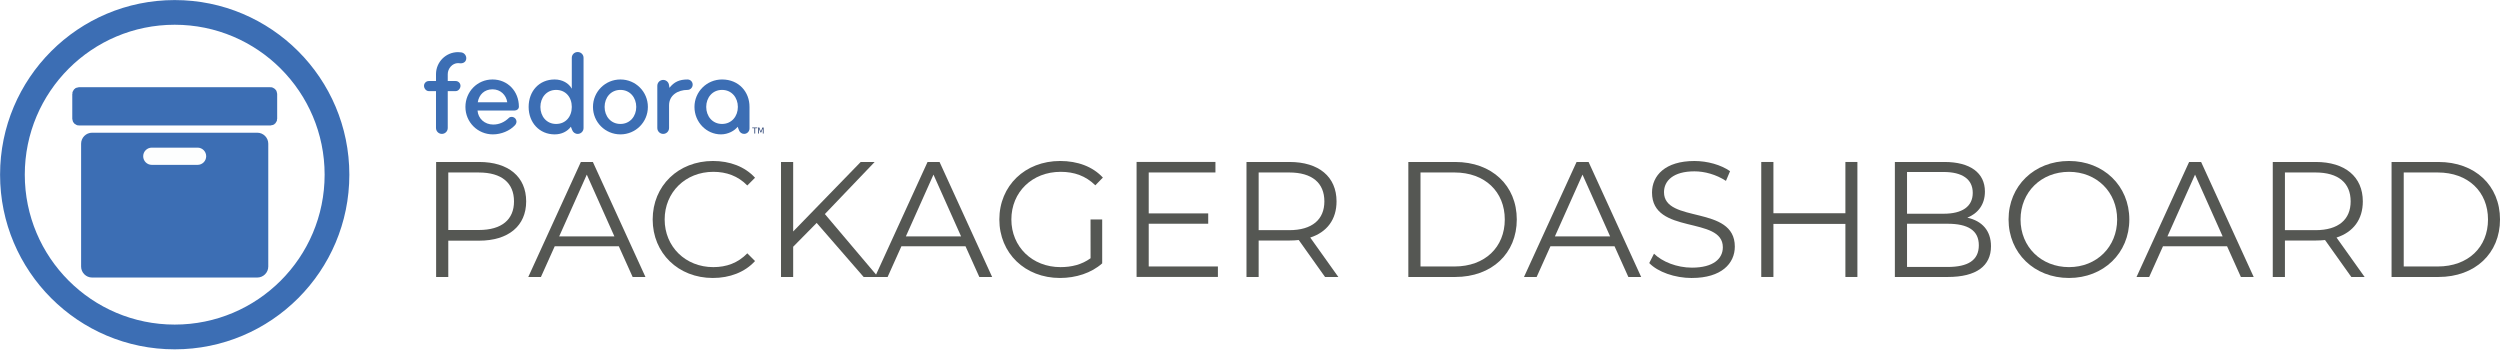
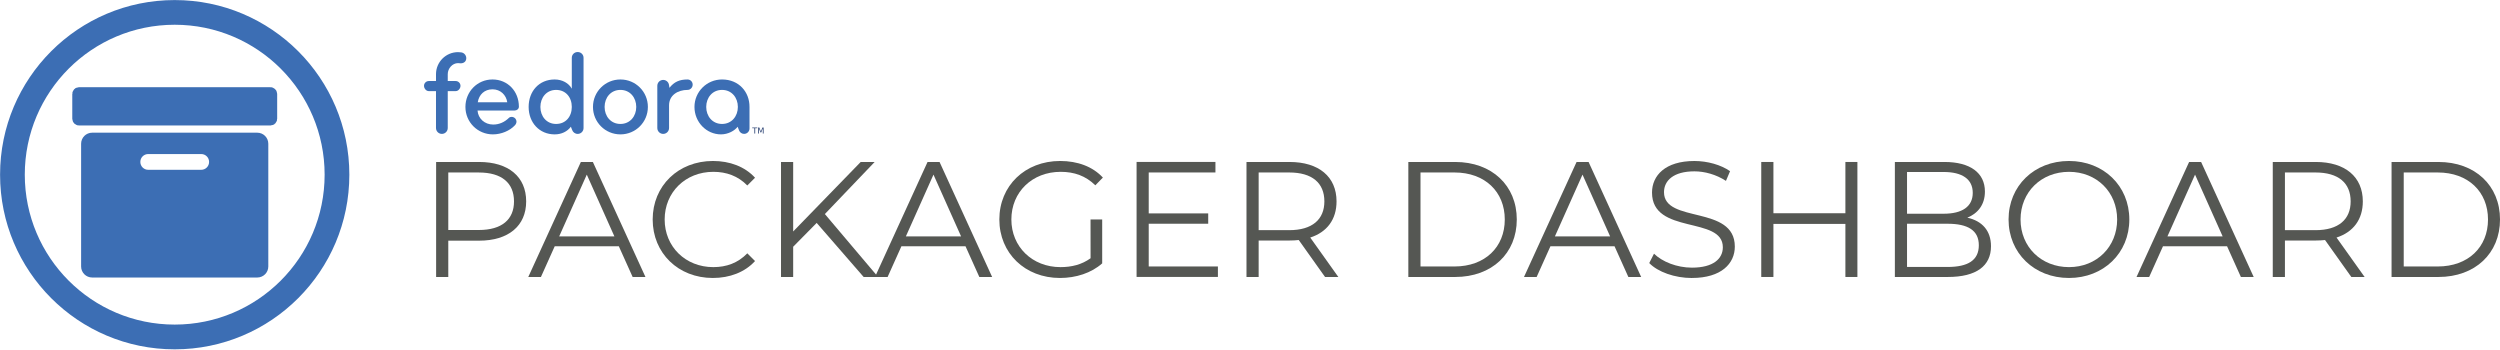
- <svg xmlns="http://www.w3.org/2000/svg" width="75.757mm" height="10.583mm" viewBox="0 0 75.757 10.583" id="svg2" version="1.1">
+ <svg xmlns="http://www.w3.org/2000/svg" version="1.1" id="svg2" viewBox="0 0 75.757 10.583" height="10.583mm" width="75.757mm">
  <defs id="defs4">
-     <clipPath clipPathUnits="userSpaceOnUse" id="clipPath4574">
-       <circle style="color:#000000;clip-rule:nonzero;display:inline;overflow:visible;visibility:visible;opacity:1;isolation:auto;mix-blend-mode:normal;color-interpolation:sRGB;color-interpolation-filters:linearRGB;solid-color:#000000;solid-opacity:1;fill:#ce5c00;fill-opacity:1;fill-rule:nonzero;stroke:none;stroke-width:0.751;stroke-linecap:butt;stroke-linejoin:bevel;stroke-miterlimit:4;stroke-dasharray:none;stroke-dashoffset:0;stroke-opacity:1;marker:none;color-rendering:auto;image-rendering:auto;shape-rendering:auto;text-rendering:auto;enable-background:accumulate" id="circle4576" cx="93.499" cy="-16.921" r="5.505" transform="rotate(60)" />
+     <clipPath id="clipPath4574" clipPathUnits="userSpaceOnUse">
+       <circle transform="rotate(60)" r="5.505" cy="-16.921" cx="93.499" id="circle4576" style="color:#000000;clip-rule:nonzero;display:inline;overflow:visible;visibility:visible;opacity:1;isolation:auto;mix-blend-mode:normal;color-interpolation:sRGB;color-interpolation-filters:linearRGB;solid-color:#000000;solid-opacity:1;fill:#ce5c00;fill-opacity:1;fill-rule:nonzero;stroke:none;stroke-width:0.751;stroke-linecap:butt;stroke-linejoin:bevel;stroke-miterlimit:4;stroke-dasharray:none;stroke-dashoffset:0;stroke-opacity:1;marker:none;color-rendering:auto;image-rendering:auto;shape-rendering:auto;text-rendering:auto;enable-background:accumulate" />
    </clipPath>
  </defs>
-   <g id="layer1" transform="translate(-48.7669,-31.07316)">
+   <g transform="translate(-48.7669,-31.07316)" id="layer1">
    <g id="g4714">
-       <g transform="matrix(0.4561931,0,0,0.4561931,25.30377,-9.145808)" id="g4595">
-         <g transform="matrix(0.9200382,0,0,0.9200382,3.899499,8.904658)" id="g4624">
-           <g style="font-style:normal;font-weight:normal;line-height:0%;font-family:sans-serif;letter-spacing:0px;word-spacing:0px;fill:#555753;fill-opacity:1;stroke:none;stroke-width:0.203px;stroke-linecap:butt;stroke-linejoin:miter;stroke-opacity:1" id="text4225" transform="matrix(1.461369,0,0,1.461369,-4.713533,46.84839)" aria-label="PACKAGER DASHBOARD">
-             <path id="path155" style="font-style:normal;font-variant:normal;font-weight:normal;font-stretch:normal;font-size:8.118px;line-height:1.25;font-family:Montserrat;-inkscape-font-specification:Montserrat;fill:#555753;fill-opacity:1;stroke-width:0.203px" d="m 62.252,34.893 h -2.127 v 5.682 h 0.601 v -1.794 h 1.526 c 1.445,0 2.322,-0.731 2.322,-1.94 0,-1.218 -0.877,-1.948 -2.322,-1.948 z m -0.016,3.361 h -1.51 v -2.841 h 1.51 c 1.136,0 1.737,0.52 1.737,1.429 0,0.893 -0.601,1.412 -1.737,1.412 z" />
-             <path id="path157" style="font-style:normal;font-variant:normal;font-weight:normal;font-stretch:normal;font-size:8.118px;line-height:1.25;font-family:Montserrat;-inkscape-font-specification:Montserrat;fill:#555753;fill-opacity:1;stroke-width:0.203px" d="m 69.834,40.575 h 0.633 l -2.598,-5.682 h -0.593 l -2.598,5.682 h 0.625 l 0.682,-1.518 h 3.166 z m -3.629,-2.005 1.364,-3.052 1.364,3.052 z" />
-             <path id="path159" style="font-style:normal;font-variant:normal;font-weight:normal;font-stretch:normal;font-size:8.118px;line-height:1.25;font-family:Montserrat;-inkscape-font-specification:Montserrat;fill:#555753;fill-opacity:1;stroke-width:0.203px" d="m 73.795,40.624 c 0.836,0 1.583,-0.284 2.086,-0.836 l -0.382,-0.382 c -0.463,0.479 -1.031,0.682 -1.68,0.682 -1.372,0 -2.403,-1.007 -2.403,-2.354 0,-1.348 1.031,-2.354 2.403,-2.354 0.649,0 1.218,0.203 1.68,0.674 l 0.382,-0.382 c -0.503,-0.552 -1.25,-0.828 -2.078,-0.828 -1.713,0 -2.979,1.226 -2.979,2.89 0,1.664 1.266,2.89 2.971,2.89 z" />
-             <path id="path161" style="font-style:normal;font-variant:normal;font-weight:normal;font-stretch:normal;font-size:8.118px;line-height:1.25;font-family:Montserrat;-inkscape-font-specification:Montserrat;fill:#555753;fill-opacity:1;stroke-width:0.203px" d="m 81.247,40.575 h 0.714 l -2.63,-3.109 2.46,-2.573 h -0.69 l -3.336,3.434 v -3.434 h -0.601 v 5.682 h 0.601 V 39.081 L 78.926,37.904 Z" />
-             <path id="path163" style="font-style:normal;font-variant:normal;font-weight:normal;font-stretch:normal;font-size:8.118px;line-height:1.25;font-family:Montserrat;-inkscape-font-specification:Montserrat;fill:#555753;fill-opacity:1;stroke-width:0.203px" d="m 86.962,40.575 h 0.633 l -2.598,-5.682 h -0.593 l -2.598,5.682 h 0.625 l 0.682,-1.518 h 3.166 z m -3.629,-2.005 1.364,-3.052 1.364,3.052 z" />
-             <path id="path165" style="font-style:normal;font-variant:normal;font-weight:normal;font-stretch:normal;font-size:8.118px;line-height:1.25;font-family:Montserrat;-inkscape-font-specification:Montserrat;fill:#555753;fill-opacity:1;stroke-width:0.203px" d="m 92.458,39.65 c -0.438,0.317 -0.942,0.438 -1.486,0.438 -1.396,0 -2.427,-1.007 -2.427,-2.354 0,-1.356 1.031,-2.354 2.435,-2.354 0.666,0 1.234,0.195 1.713,0.666 l 0.373,-0.382 c -0.503,-0.544 -1.25,-0.82 -2.111,-0.82 -1.737,0 -3.004,1.226 -3.004,2.89 0,1.664 1.266,2.89 2.995,2.89 0.787,0 1.55,-0.244 2.086,-0.722 v -2.167 h -0.576 z" />
-             <path id="path167" style="font-style:normal;font-variant:normal;font-weight:normal;font-stretch:normal;font-size:8.118px;line-height:1.25;font-family:Montserrat;-inkscape-font-specification:Montserrat;fill:#555753;fill-opacity:1;stroke-width:0.203px" d="m 95.331,40.055 v -2.111 h 2.939 v -0.511 h -2.939 v -2.021 h 3.296 v -0.52 h -3.896 v 5.682 h 4.018 v -0.52 z" />
-             <path id="path169" style="font-style:normal;font-variant:normal;font-weight:normal;font-stretch:normal;font-size:8.118px;line-height:1.25;font-family:Montserrat;-inkscape-font-specification:Montserrat;fill:#555753;fill-opacity:1;stroke-width:0.203px" d="m 104.699,40.575 -1.388,-1.948 c 0.828,-0.268 1.299,-0.893 1.299,-1.786 0,-1.218 -0.877,-1.948 -2.322,-1.948 h -2.127 v 5.682 h 0.601 v -1.802 h 1.526 c 0.162,0 0.308,-0.008 0.455,-0.024 l 1.299,1.826 z m -2.427,-2.314 h -1.51 v -2.849 h 1.51 c 1.136,0 1.737,0.52 1.737,1.429 0,0.893 -0.601,1.421 -1.737,1.421 z" />
-             <path id="path171" style="font-style:normal;font-variant:normal;font-weight:normal;font-stretch:normal;font-size:8.118px;line-height:1.25;font-family:Montserrat;-inkscape-font-specification:Montserrat;fill:#555753;fill-opacity:1;stroke-width:0.203px" d="m 108.157,40.575 h 2.314 c 1.818,0 3.044,-1.169 3.044,-2.841 0,-1.672 -1.226,-2.841 -3.044,-2.841 h -2.314 z m 0.601,-0.52 v -4.643 h 1.68 c 1.51,0 2.484,0.958 2.484,2.322 0,1.364 -0.974,2.322 -2.484,2.322 z" />
-             <path id="path173" style="font-style:normal;font-variant:normal;font-weight:normal;font-stretch:normal;font-size:8.118px;line-height:1.25;font-family:Montserrat;-inkscape-font-specification:Montserrat;fill:#555753;fill-opacity:1;stroke-width:0.203px" d="m 119.027,40.575 h 0.633 l -2.598,-5.682 h -0.593 l -2.598,5.682 h 0.625 l 0.682,-1.518 h 3.166 z m -3.629,-2.005 1.364,-3.052 1.364,3.052 z" />
-             <path id="path175" style="font-style:normal;font-variant:normal;font-weight:normal;font-stretch:normal;font-size:8.118px;line-height:1.25;font-family:Montserrat;-inkscape-font-specification:Montserrat;fill:#555753;fill-opacity:1;stroke-width:0.203px" d="m 122.168,40.624 c 1.453,0 2.119,-0.714 2.119,-1.55 0,-2.07 -3.499,-1.128 -3.499,-2.687 0,-0.568 0.463,-1.031 1.502,-1.031 0.503,0 1.072,0.154 1.559,0.471 l 0.203,-0.479 c -0.455,-0.317 -1.12,-0.503 -1.762,-0.503 -1.445,0 -2.094,0.722 -2.094,1.559 0,2.102 3.499,1.145 3.499,2.703 0,0.56 -0.463,1.007 -1.526,1.007 -0.747,0 -1.469,-0.292 -1.875,-0.69 l -0.235,0.463 c 0.422,0.438 1.258,0.739 2.111,0.739 z" />
-             <path id="path177" style="font-style:normal;font-variant:normal;font-weight:normal;font-stretch:normal;font-size:8.118px;line-height:1.25;font-family:Montserrat;-inkscape-font-specification:Montserrat;fill:#555753;fill-opacity:1;stroke-width:0.203px" d="m 129.75,34.893 v 2.533 h -3.556 v -2.533 h -0.601 v 5.682 h 0.601 v -2.622 h 3.556 v 2.622 h 0.593 v -5.682 z" />
-             <path id="path179" style="font-style:normal;font-variant:normal;font-weight:normal;font-stretch:normal;font-size:8.118px;line-height:1.25;font-family:Montserrat;-inkscape-font-specification:Montserrat;fill:#555753;fill-opacity:1;stroke-width:0.203px" d="m 135.774,37.645 c 0.52,-0.211 0.869,-0.641 0.869,-1.291 0,-0.925 -0.731,-1.461 -1.997,-1.461 h -2.452 v 5.682 h 2.614 c 1.421,0 2.135,-0.552 2.135,-1.518 0,-0.771 -0.438,-1.25 -1.169,-1.412 z m -1.169,-2.257 c 0.909,0 1.437,0.349 1.437,1.031 0,0.682 -0.528,1.031 -1.437,1.031 h -1.81 v -2.062 z m 0.195,4.692 h -2.005 v -2.135 h 2.005 c 0.998,0 1.542,0.325 1.542,1.063 0,0.747 -0.544,1.072 -1.542,1.072 z" />
-             <path id="path181" style="font-style:normal;font-variant:normal;font-weight:normal;font-stretch:normal;font-size:8.118px;line-height:1.25;font-family:Montserrat;-inkscape-font-specification:Montserrat;fill:#555753;fill-opacity:1;stroke-width:0.203px" d="m 140.798,40.624 c 1.705,0 2.979,-1.226 2.979,-2.89 0,-1.664 -1.274,-2.89 -2.979,-2.89 -1.721,0 -2.987,1.234 -2.987,2.89 0,1.656 1.266,2.89 2.987,2.89 z m 0,-0.536 c -1.372,0 -2.395,-0.998 -2.395,-2.354 0,-1.356 1.023,-2.354 2.395,-2.354 1.364,0 2.378,0.998 2.378,2.354 0,1.356 -1.015,2.354 -2.378,2.354 z" />
-             <path id="path183" style="font-style:normal;font-variant:normal;font-weight:normal;font-stretch:normal;font-size:8.118px;line-height:1.25;font-family:Montserrat;-inkscape-font-specification:Montserrat;fill:#555753;fill-opacity:1;stroke-width:0.203px" d="m 149.289,40.575 h 0.633 l -2.598,-5.682 h -0.593 l -2.598,5.682 h 0.625 l 0.682,-1.518 h 3.166 z m -3.629,-2.005 1.364,-3.052 1.364,3.052 z" />
-             <path id="path185" style="font-style:normal;font-variant:normal;font-weight:normal;font-stretch:normal;font-size:8.118px;line-height:1.25;font-family:Montserrat;-inkscape-font-specification:Montserrat;fill:#555753;fill-opacity:1;stroke-width:0.203px" d="m 155.402,40.575 -1.388,-1.948 c 0.828,-0.268 1.299,-0.893 1.299,-1.786 0,-1.218 -0.877,-1.948 -2.322,-1.948 h -2.127 v 5.682 h 0.601 v -1.802 h 1.526 c 0.162,0 0.308,-0.008 0.455,-0.024 l 1.299,1.826 z m -2.427,-2.314 h -1.51 v -2.849 h 1.51 c 1.136,0 1.737,0.52 1.737,1.429 0,0.893 -0.601,1.421 -1.737,1.421 z" />
-             <path id="path187" style="font-style:normal;font-variant:normal;font-weight:normal;font-stretch:normal;font-size:8.118px;line-height:1.25;font-family:Montserrat;-inkscape-font-specification:Montserrat;fill:#555753;fill-opacity:1;stroke-width:0.203px" d="m 156.733,40.575 h 2.314 c 1.818,0 3.044,-1.169 3.044,-2.841 0,-1.672 -1.226,-2.841 -3.044,-2.841 h -2.314 z m 0.601,-0.52 v -4.643 h 1.68 c 1.51,0 2.484,0.958 2.484,2.322 0,1.364 -0.974,2.322 -2.484,2.322 z" />
+       <g id="g4595" transform="matrix(0.4561931,0,0,0.4561931,25.30377,-9.145808)">
+         <g id="g4624" transform="matrix(0.9200382,0,0,0.9200382,3.899499,8.904658)">
+           <g aria-label="PACKAGER DASHBOARD" transform="matrix(1.461369,0,0,1.461369,-4.713533,46.84839)" id="text4225" style="font-style:normal;font-weight:normal;line-height:0%;font-family:sans-serif;letter-spacing:0px;word-spacing:0px;fill:#555753;fill-opacity:1;stroke:none;stroke-width:0.203px;stroke-linecap:butt;stroke-linejoin:miter;stroke-opacity:1">
+             <path d="m 62.252,34.893 h -2.127 v 5.682 h 0.601 v -1.794 h 1.526 c 1.445,0 2.322,-0.731 2.322,-1.94 0,-1.218 -0.877,-1.948 -2.322,-1.948 z m -0.016,3.361 h -1.51 v -2.841 h 1.51 c 1.136,0 1.737,0.52 1.737,1.429 0,0.893 -0.601,1.412 -1.737,1.412 z" style="font-style:normal;font-variant:normal;font-weight:normal;font-stretch:normal;font-size:8.118px;line-height:1.25;font-family:Montserrat;-inkscape-font-specification:Montserrat;fill:#555753;fill-opacity:1;stroke-width:0.203px" id="path155" />
+             <path d="m 69.834,40.575 h 0.633 l -2.598,-5.682 h -0.593 l -2.598,5.682 h 0.625 l 0.682,-1.518 h 3.166 z m -3.629,-2.005 1.364,-3.052 1.364,3.052 z" style="font-style:normal;font-variant:normal;font-weight:normal;font-stretch:normal;font-size:8.118px;line-height:1.25;font-family:Montserrat;-inkscape-font-specification:Montserrat;fill:#555753;fill-opacity:1;stroke-width:0.203px" id="path157" />
+             <path d="m 73.795,40.624 c 0.836,0 1.583,-0.284 2.086,-0.836 l -0.382,-0.382 c -0.463,0.479 -1.031,0.682 -1.68,0.682 -1.372,0 -2.403,-1.007 -2.403,-2.354 0,-1.348 1.031,-2.354 2.403,-2.354 0.649,0 1.218,0.203 1.68,0.674 l 0.382,-0.382 c -0.503,-0.552 -1.25,-0.828 -2.078,-0.828 -1.713,0 -2.979,1.226 -2.979,2.89 0,1.664 1.266,2.89 2.971,2.89 z" style="font-style:normal;font-variant:normal;font-weight:normal;font-stretch:normal;font-size:8.118px;line-height:1.25;font-family:Montserrat;-inkscape-font-specification:Montserrat;fill:#555753;fill-opacity:1;stroke-width:0.203px" id="path159" />
+             <path d="m 81.247,40.575 h 0.714 l -2.63,-3.109 2.46,-2.573 h -0.69 l -3.336,3.434 v -3.434 h -0.601 v 5.682 h 0.601 V 39.081 L 78.926,37.904 Z" style="font-style:normal;font-variant:normal;font-weight:normal;font-stretch:normal;font-size:8.118px;line-height:1.25;font-family:Montserrat;-inkscape-font-specification:Montserrat;fill:#555753;fill-opacity:1;stroke-width:0.203px" id="path161" />
+             <path d="m 86.962,40.575 h 0.633 l -2.598,-5.682 h -0.593 l -2.598,5.682 h 0.625 l 0.682,-1.518 h 3.166 z m -3.629,-2.005 1.364,-3.052 1.364,3.052 z" style="font-style:normal;font-variant:normal;font-weight:normal;font-stretch:normal;font-size:8.118px;line-height:1.25;font-family:Montserrat;-inkscape-font-specification:Montserrat;fill:#555753;fill-opacity:1;stroke-width:0.203px" id="path163" />
+             <path d="m 92.458,39.65 c -0.438,0.317 -0.942,0.438 -1.486,0.438 -1.396,0 -2.427,-1.007 -2.427,-2.354 0,-1.356 1.031,-2.354 2.435,-2.354 0.666,0 1.234,0.195 1.713,0.666 l 0.373,-0.382 c -0.503,-0.544 -1.25,-0.82 -2.111,-0.82 -1.737,0 -3.004,1.226 -3.004,2.89 0,1.664 1.266,2.89 2.995,2.89 0.787,0 1.55,-0.244 2.086,-0.722 v -2.167 h -0.576 z" style="font-style:normal;font-variant:normal;font-weight:normal;font-stretch:normal;font-size:8.118px;line-height:1.25;font-family:Montserrat;-inkscape-font-specification:Montserrat;fill:#555753;fill-opacity:1;stroke-width:0.203px" id="path165" />
+             <path d="m 95.331,40.055 v -2.111 h 2.939 v -0.511 h -2.939 v -2.021 h 3.296 v -0.52 h -3.896 v 5.682 h 4.018 v -0.52 z" style="font-style:normal;font-variant:normal;font-weight:normal;font-stretch:normal;font-size:8.118px;line-height:1.25;font-family:Montserrat;-inkscape-font-specification:Montserrat;fill:#555753;fill-opacity:1;stroke-width:0.203px" id="path167" />
+             <path d="m 104.699,40.575 -1.388,-1.948 c 0.828,-0.268 1.299,-0.893 1.299,-1.786 0,-1.218 -0.877,-1.948 -2.322,-1.948 h -2.127 v 5.682 h 0.601 v -1.802 h 1.526 c 0.162,0 0.308,-0.008 0.455,-0.024 l 1.299,1.826 z m -2.427,-2.314 h -1.51 v -2.849 h 1.51 c 1.136,0 1.737,0.52 1.737,1.429 0,0.893 -0.601,1.421 -1.737,1.421 z" style="font-style:normal;font-variant:normal;font-weight:normal;font-stretch:normal;font-size:8.118px;line-height:1.25;font-family:Montserrat;-inkscape-font-specification:Montserrat;fill:#555753;fill-opacity:1;stroke-width:0.203px" id="path169" />
+             <path d="m 108.157,40.575 h 2.314 c 1.818,0 3.044,-1.169 3.044,-2.841 0,-1.672 -1.226,-2.841 -3.044,-2.841 h -2.314 z m 0.601,-0.52 v -4.643 h 1.68 c 1.51,0 2.484,0.958 2.484,2.322 0,1.364 -0.974,2.322 -2.484,2.322 z" style="font-style:normal;font-variant:normal;font-weight:normal;font-stretch:normal;font-size:8.118px;line-height:1.25;font-family:Montserrat;-inkscape-font-specification:Montserrat;fill:#555753;fill-opacity:1;stroke-width:0.203px" id="path171" />
+             <path d="m 119.027,40.575 h 0.633 l -2.598,-5.682 h -0.593 l -2.598,5.682 h 0.625 l 0.682,-1.518 h 3.166 z m -3.629,-2.005 1.364,-3.052 1.364,3.052 z" style="font-style:normal;font-variant:normal;font-weight:normal;font-stretch:normal;font-size:8.118px;line-height:1.25;font-family:Montserrat;-inkscape-font-specification:Montserrat;fill:#555753;fill-opacity:1;stroke-width:0.203px" id="path173" />
+             <path d="m 122.168,40.624 c 1.453,0 2.119,-0.714 2.119,-1.55 0,-2.07 -3.499,-1.128 -3.499,-2.687 0,-0.568 0.463,-1.031 1.502,-1.031 0.503,0 1.072,0.154 1.559,0.471 l 0.203,-0.479 c -0.455,-0.317 -1.12,-0.503 -1.762,-0.503 -1.445,0 -2.094,0.722 -2.094,1.559 0,2.102 3.499,1.145 3.499,2.703 0,0.56 -0.463,1.007 -1.526,1.007 -0.747,0 -1.469,-0.292 -1.875,-0.69 l -0.235,0.463 c 0.422,0.438 1.258,0.739 2.111,0.739 z" style="font-style:normal;font-variant:normal;font-weight:normal;font-stretch:normal;font-size:8.118px;line-height:1.25;font-family:Montserrat;-inkscape-font-specification:Montserrat;fill:#555753;fill-opacity:1;stroke-width:0.203px" id="path175" />
+             <path d="m 129.75,34.893 v 2.533 h -3.556 v -2.533 h -0.601 v 5.682 h 0.601 v -2.622 h 3.556 v 2.622 h 0.593 v -5.682 z" style="font-style:normal;font-variant:normal;font-weight:normal;font-stretch:normal;font-size:8.118px;line-height:1.25;font-family:Montserrat;-inkscape-font-specification:Montserrat;fill:#555753;fill-opacity:1;stroke-width:0.203px" id="path177" />
+             <path d="m 135.774,37.645 c 0.52,-0.211 0.869,-0.641 0.869,-1.291 0,-0.925 -0.731,-1.461 -1.997,-1.461 h -2.452 v 5.682 h 2.614 c 1.421,0 2.135,-0.552 2.135,-1.518 0,-0.771 -0.438,-1.25 -1.169,-1.412 z m -1.169,-2.257 c 0.909,0 1.437,0.349 1.437,1.031 0,0.682 -0.528,1.031 -1.437,1.031 h -1.81 v -2.062 z m 0.195,4.692 h -2.005 v -2.135 h 2.005 c 0.998,0 1.542,0.325 1.542,1.063 0,0.747 -0.544,1.072 -1.542,1.072 z" style="font-style:normal;font-variant:normal;font-weight:normal;font-stretch:normal;font-size:8.118px;line-height:1.25;font-family:Montserrat;-inkscape-font-specification:Montserrat;fill:#555753;fill-opacity:1;stroke-width:0.203px" id="path179" />
+             <path d="m 140.798,40.624 c 1.705,0 2.979,-1.226 2.979,-2.89 0,-1.664 -1.274,-2.89 -2.979,-2.89 -1.721,0 -2.987,1.234 -2.987,2.89 0,1.656 1.266,2.89 2.987,2.89 z m 0,-0.536 c -1.372,0 -2.395,-0.998 -2.395,-2.354 0,-1.356 1.023,-2.354 2.395,-2.354 1.364,0 2.378,0.998 2.378,2.354 0,1.356 -1.015,2.354 -2.378,2.354 z" style="font-style:normal;font-variant:normal;font-weight:normal;font-stretch:normal;font-size:8.118px;line-height:1.25;font-family:Montserrat;-inkscape-font-specification:Montserrat;fill:#555753;fill-opacity:1;stroke-width:0.203px" id="path181" />
+             <path d="m 149.289,40.575 h 0.633 l -2.598,-5.682 h -0.593 l -2.598,5.682 h 0.625 l 0.682,-1.518 h 3.166 z m -3.629,-2.005 1.364,-3.052 1.364,3.052 z" style="font-style:normal;font-variant:normal;font-weight:normal;font-stretch:normal;font-size:8.118px;line-height:1.25;font-family:Montserrat;-inkscape-font-specification:Montserrat;fill:#555753;fill-opacity:1;stroke-width:0.203px" id="path183" />
+             <path d="m 155.402,40.575 -1.388,-1.948 c 0.828,-0.268 1.299,-0.893 1.299,-1.786 0,-1.218 -0.877,-1.948 -2.322,-1.948 h -2.127 v 5.682 h 0.601 v -1.802 h 1.526 c 0.162,0 0.308,-0.008 0.455,-0.024 l 1.299,1.826 z m -2.427,-2.314 h -1.51 v -2.849 h 1.51 c 1.136,0 1.737,0.52 1.737,1.429 0,0.893 -0.601,1.421 -1.737,1.421 z" style="font-style:normal;font-variant:normal;font-weight:normal;font-stretch:normal;font-size:8.118px;line-height:1.25;font-family:Montserrat;-inkscape-font-specification:Montserrat;fill:#555753;fill-opacity:1;stroke-width:0.203px" id="path185" />
+             <path d="m 156.733,40.575 h 2.314 c 1.818,0 3.044,-1.169 3.044,-2.841 0,-1.672 -1.226,-2.841 -3.044,-2.841 h -2.314 z m 0.601,-0.52 v -4.643 h 1.68 c 1.51,0 2.484,0.958 2.484,2.322 0,1.364 -0.974,2.322 -2.484,2.322 z" style="font-style:normal;font-variant:normal;font-weight:normal;font-stretch:normal;font-size:8.118px;line-height:1.25;font-family:Montserrat;-inkscape-font-specification:Montserrat;fill:#555753;fill-opacity:1;stroke-width:0.203px" id="path187" />
          </g>
-           <g id="g4488" transform="matrix(0.1302181,0,0,0.1302181,82.27671,87.32348)">
-             <g id="layer1-0" transform="translate(-266.559,-345.3449)">
-               <path style="fill:#3c6eb4" id="path11" d="m 316.774,397.581 c 0,0 0,0 -20.539,0 0.333,4.452 3.922,7.776 8.707,7.776 3.39,0 6.315,-1.396 8.641,-3.655 0.466,-0.467 0.997,-0.6 1.595,-0.6 0.798,0 1.596,0.399 2.127,1.064 0.333,0.466 0.532,0.997 0.532,1.529 0,0.731 -0.333,1.529 -0.931,2.127 -2.792,2.991 -7.511,4.985 -12.164,4.985 -8.441,0 -15.221,-6.78 -15.221,-15.222 0,-8.441 6.58,-15.221 15.022,-15.221 8.375,0 14.623,6.513 14.623,15.087 0,1.264 -1.129,2.129 -2.393,2.129 z m -12.231,-11.765 c -4.453,0 -7.511,2.925 -8.175,7.177 10.036,0 16.351,0 16.351,0 -0.598,-4.054 -3.789,-7.177 -8.176,-7.177 z" />
-               <path style="fill:#3c6eb4" id="path13" d="m 375.463,410.808 c -8.441,0 -15.221,-6.78 -15.221,-15.222 0,-8.441 6.78,-15.221 15.221,-15.221 8.442,0 15.222,6.779 15.222,15.221 -4.2e-4,8.441 -6.78,15.222 -15.222,15.222 z m 0,-24.66 c -5.317,0 -8.774,4.254 -8.774,9.438 0,5.184 3.457,9.438 8.774,9.438 5.317,0 8.775,-4.255 8.775,-9.438 -4.2e-4,-5.184 -3.458,-9.438 -8.775,-9.438 z" />
-               <path style="fill:#3c6eb4" id="path15" d="m 412.662,380.366 c -4.46,0 -7.41,1.319 -10.014,4.63 l -0.24,-1.54 v 0 c -0.202,-1.607 -1.573,-2.849 -3.234,-2.849 -1.801,0 -3.262,1.459 -3.262,3.261 0,0.003 0,0.005 0,0.008 v 0 0.003 0 23.407 c 0,1.795 1.462,3.257 3.257,3.257 1.795,0 3.257,-1.463 3.257,-3.257 v -12.562 c 0,-5.716 4.985,-8.574 10.236,-8.574 1.595,0 2.857,-1.33 2.857,-2.925 0,-1.596 -1.262,-2.857 -2.858,-2.857 z" />
-               <path style="fill:#3c6eb4" id="path17" d="m 447.026,395.586 c 0.067,-8.175 -5.783,-15.221 -15.222,-15.221 -8.442,0 -15.288,6.779 -15.288,15.221 0,8.442 6.647,15.222 14.69,15.222 4.014,0 7.627,-2.066 9.238,-4.225 l 0.794,2.014 v 0 c 0.426,1.132 1.518,1.937 2.798,1.937 1.65,0 2.988,-1.337 2.99,-2.985 v 0 -7.807 0 z m -15.222,9.438 c -5.318,0 -8.774,-4.255 -8.774,-9.438 0,-5.184 3.456,-9.438 8.774,-9.438 5.317,0 8.774,4.254 8.774,9.438 0,5.184 -3.457,9.438 -8.774,9.438 z" />
-               <path style="fill:#3c6eb4" id="path19" d="m 355.015,368.334 c 0,-1.794 -1.462,-3.19 -3.257,-3.19 -1.794,0 -3.257,1.397 -3.257,3.19 v 17.15 c -1.661,-3.058 -5.25,-5.118 -9.505,-5.118 -8.641,0 -14.423,6.513 -14.423,15.221 0,8.708 5.982,15.222 14.423,15.222 3.766,0 7.031,-1.554 8.986,-4.256 l 0.723,1.834 c 0.448,1.259 1.649,2.16 3.061,2.16 1.786,0 3.25,-1.454 3.25,-3.248 0,-0.005 0,-0.009 0,-0.014 v 0 -38.951 h -4.2e-4 z m -15.221,36.691 c -5.317,0 -8.707,-4.255 -8.707,-9.438 0,-5.184 3.39,-9.438 8.707,-9.438 5.318,0 8.707,4.054 8.707,9.438 0,5.383 -3.389,9.438 -8.707,9.438 z" />
-               <path style="fill:#3c6eb4" id="path21" d="m 287.216,365.34 c -0.594,-0.088 -1.2,-0.132 -1.801,-0.132 -6.731,0 -12.207,5.477 -12.207,12.208 v 3.813 h -3.989 c -1.462,0 -2.659,1.197 -2.659,2.658 0,1.463 1.197,2.937 2.659,2.937 h 3.988 v 20.46 c 0,1.795 1.462,3.257 3.257,3.257 1.795,0 3.257,-1.463 3.257,-3.257 v -20.46 h 4.41 c 1.462,0 2.658,-1.474 2.658,-2.937 0,-1.462 -1.196,-2.658 -2.658,-2.658 h -4.407 v -3.813 c 0,-3.139 2.553,-6.115 5.692,-6.115 0.283,0 0.568,0.021 0.847,0.062 1.78,0.264 3.436,-0.543 3.7,-2.323 0.263,-1.779 -0.966,-3.435 -2.746,-3.699 z" />
+           <g transform="matrix(0.1302181,0,0,0.1302181,82.27671,87.32348)" id="g4488">
+             <g transform="translate(-266.559,-345.3449)" id="layer1-0">
+               <path d="m 316.774,397.581 c 0,0 0,0 -20.539,0 0.333,4.452 3.922,7.776 8.707,7.776 3.39,0 6.315,-1.396 8.641,-3.655 0.466,-0.467 0.997,-0.6 1.595,-0.6 0.798,0 1.596,0.399 2.127,1.064 0.333,0.466 0.532,0.997 0.532,1.529 0,0.731 -0.333,1.529 -0.931,2.127 -2.792,2.991 -7.511,4.985 -12.164,4.985 -8.441,0 -15.221,-6.78 -15.221,-15.222 0,-8.441 6.58,-15.221 15.022,-15.221 8.375,0 14.623,6.513 14.623,15.087 0,1.264 -1.129,2.129 -2.393,2.129 z m -12.231,-11.765 c -4.453,0 -7.511,2.925 -8.175,7.177 10.036,0 16.351,0 16.351,0 -0.598,-4.054 -3.789,-7.177 -8.176,-7.177 z" id="path11" style="fill:#3c6eb4" />
+               <path d="m 375.463,410.808 c -8.441,0 -15.221,-6.78 -15.221,-15.222 0,-8.441 6.78,-15.221 15.221,-15.221 8.442,0 15.222,6.779 15.222,15.221 -4.2e-4,8.441 -6.78,15.222 -15.222,15.222 z m 0,-24.66 c -5.317,0 -8.774,4.254 -8.774,9.438 0,5.184 3.457,9.438 8.774,9.438 5.317,0 8.775,-4.255 8.775,-9.438 -4.2e-4,-5.184 -3.458,-9.438 -8.775,-9.438 z" id="path13" style="fill:#3c6eb4" />
+               <path d="m 412.662,380.366 c -4.46,0 -7.41,1.319 -10.014,4.63 l -0.24,-1.54 v 0 c -0.202,-1.607 -1.573,-2.849 -3.234,-2.849 -1.801,0 -3.262,1.459 -3.262,3.261 0,0.003 0,0.005 0,0.008 v 0 0.003 0 23.407 c 0,1.795 1.462,3.257 3.257,3.257 1.795,0 3.257,-1.463 3.257,-3.257 v -12.562 c 0,-5.716 4.985,-8.574 10.236,-8.574 1.595,0 2.857,-1.33 2.857,-2.925 0,-1.596 -1.262,-2.857 -2.858,-2.857 z" id="path15" style="fill:#3c6eb4" />
+               <path d="m 447.026,395.586 c 0.067,-8.175 -5.783,-15.221 -15.222,-15.221 -8.442,0 -15.288,6.779 -15.288,15.221 0,8.442 6.647,15.222 14.69,15.222 4.014,0 7.627,-2.066 9.238,-4.225 l 0.794,2.014 v 0 c 0.426,1.132 1.518,1.937 2.798,1.937 1.65,0 2.988,-1.337 2.99,-2.985 v 0 -7.807 0 z m -15.222,9.438 c -5.318,0 -8.774,-4.255 -8.774,-9.438 0,-5.184 3.456,-9.438 8.774,-9.438 5.317,0 8.774,4.254 8.774,9.438 0,5.184 -3.457,9.438 -8.774,9.438 z" id="path17" style="fill:#3c6eb4" />
+               <path d="m 355.015,368.334 c 0,-1.794 -1.462,-3.19 -3.257,-3.19 -1.794,0 -3.257,1.397 -3.257,3.19 v 17.15 c -1.661,-3.058 -5.25,-5.118 -9.505,-5.118 -8.641,0 -14.423,6.513 -14.423,15.221 0,8.708 5.982,15.222 14.423,15.222 3.766,0 7.031,-1.554 8.986,-4.256 l 0.723,1.834 c 0.448,1.259 1.649,2.16 3.061,2.16 1.786,0 3.25,-1.454 3.25,-3.248 0,-0.005 0,-0.009 0,-0.014 v 0 -38.951 h -4.2e-4 z m -15.221,36.691 c -5.317,0 -8.707,-4.255 -8.707,-9.438 0,-5.184 3.39,-9.438 8.707,-9.438 5.318,0 8.707,4.054 8.707,9.438 0,5.383 -3.389,9.438 -8.707,9.438 z" id="path19" style="fill:#3c6eb4" />
+               <path d="m 287.216,365.34 c -0.594,-0.088 -1.2,-0.132 -1.801,-0.132 -6.731,0 -12.207,5.477 -12.207,12.208 v 3.813 h -3.989 c -1.462,0 -2.659,1.197 -2.659,2.658 0,1.463 1.197,2.937 2.659,2.937 h 3.988 v 20.46 c 0,1.795 1.462,3.257 3.257,3.257 1.795,0 3.257,-1.463 3.257,-3.257 v -20.46 h 4.41 c 1.462,0 2.658,-1.474 2.658,-2.937 0,-1.462 -1.196,-2.658 -2.658,-2.658 h -4.407 v -3.813 c 0,-3.139 2.553,-6.115 5.692,-6.115 0.283,0 0.568,0.021 0.847,0.062 1.78,0.264 3.436,-0.543 3.7,-2.323 0.263,-1.779 -0.966,-3.435 -2.746,-3.699 z" id="path21" style="fill:#3c6eb4" />
            </g>
-             <path style="fill:#294172;enable-background:new" id="path2391" d="m 181.983,61.675 h 2.816 v 0.379 h -1.182 v 2.949 h -0.453 v -2.949 h -1.182 v -0.379 m 3.261,0 h 0.671 l 0.849,2.265 0.854,-2.265 h 0.671 v 3.328 h -0.439 v -2.923 l -0.858,2.283 h -0.453 l -0.858,-2.283 v 2.923 h -0.437 v -3.328" />
+             <path d="m 181.983,61.675 h 2.816 v 0.379 h -1.182 v 2.949 h -0.453 v -2.949 h -1.182 v -0.379 m 3.261,0 h 0.671 l 0.849,2.265 0.854,-2.265 h 0.671 v 3.328 h -0.439 v -2.923 l -0.858,2.283 h -0.453 l -0.858,-2.283 v 2.923 h -0.437 v -3.328" id="path2391" style="fill:#294172;enable-background:new" />
          </g>
        </g>
      </g>
-       <path style="color:#000000;clip-rule:nonzero;display:inline;overflow:visible;visibility:visible;opacity:1;isolation:auto;mix-blend-mode:normal;color-interpolation:sRGB;color-interpolation-filters:linearRGB;solid-color:#000000;solid-opacity:1;fill:#3c6eb4;fill-opacity:1;fill-rule:nonzero;stroke:none;stroke-width:1.348;stroke-linecap:butt;stroke-linejoin:bevel;stroke-miterlimit:4;stroke-dasharray:none;stroke-dashoffset:0;stroke-opacity:1;marker:none;color-rendering:auto;image-rendering:auto;shape-rendering:auto;text-rendering:auto;enable-background:accumulate" d="m 54.061,31.075 a 5.292,5.292 0 0 0 -5.292,5.292 5.292,5.292 0 0 0 5.292,5.292 5.292,5.292 0 0 0 5.292,-5.292 5.292,5.292 0 0 0 -5.292,-5.292 z m 0,0.748 a 4.543,4.543 0 0 1 4.543,4.543 4.543,4.543 0 0 1 -4.543,4.543 4.543,4.543 0 0 1 -4.543,-4.543 4.543,4.543 0 0 1 4.543,-4.543 z" id="path4688" />
-       <rect style="opacity:1;fill:#3c6eb4;fill-opacity:1;stroke:#3c6eb4;stroke-width:0.35;stroke-linecap:butt;stroke-linejoin:round;stroke-miterlimit:4;stroke-dasharray:none;stroke-dashoffset:0;stroke-opacity:1;paint-order:normal" id="rect850" width="5.859" height="0.811" x="51.132" y="33.89" ry="0.028" />
-       <rect ry="0.14" y="35.289" x="51.419" height="4" width="5.283" id="rect856" style="opacity:1;fill:#3c6eb4;fill-opacity:1;stroke:#3c6eb4;stroke-width:0.389;stroke-linecap:butt;stroke-linejoin:round;stroke-miterlimit:4;stroke-dasharray:none;stroke-dashoffset:0;stroke-opacity:1;paint-order:normal" />
-       <rect ry="0.261" y="35.547" x="53.106" height="0.522" width="1.909" id="rect840" style="fill:#fdfefe;fill-opacity:1;stroke-width:0.4;stroke-linejoin:round;stroke-miterlimit:4;stroke-dasharray:none" />
+       <path id="path4688" d="m 54.061,31.075 a 5.292,5.292 0 0 0 -5.292,5.292 5.292,5.292 0 0 0 5.292,5.292 5.292,5.292 0 0 0 5.292,-5.292 5.292,5.292 0 0 0 -5.292,-5.292 z m 0,0.748 a 4.543,4.543 0 0 1 4.543,4.543 4.543,4.543 0 0 1 -4.543,4.543 4.543,4.543 0 0 1 -4.543,-4.543 4.543,4.543 0 0 1 4.543,-4.543 z" style="color:#000000;clip-rule:nonzero;display:inline;overflow:visible;visibility:visible;opacity:1;isolation:auto;mix-blend-mode:normal;color-interpolation:sRGB;color-interpolation-filters:linearRGB;solid-color:#000000;solid-opacity:1;fill:#3c6eb4;fill-opacity:1;fill-rule:nonzero;stroke:none;stroke-width:1.348;stroke-linecap:butt;stroke-linejoin:bevel;stroke-miterlimit:4;stroke-dasharray:none;stroke-dashoffset:0;stroke-opacity:1;marker:none;color-rendering:auto;image-rendering:auto;shape-rendering:auto;text-rendering:auto;enable-background:accumulate" />
+       <rect ry="0.028" y="33.89" x="51.132" height="0.811" width="5.859" id="rect850" style="opacity:1;fill:#3c6eb4;fill-opacity:1;stroke:#3c6eb4;stroke-width:0.35;stroke-linecap:butt;stroke-linejoin:round;stroke-miterlimit:4;stroke-dasharray:none;stroke-dashoffset:0;stroke-opacity:1;paint-order:normal" />
+       <path transform="matrix(0.2645833,0,0,0.2645833,48.7669,31.07316)" d="M 10.557 15.932 C 10.263 15.932 10.025 16.169 10.025 16.463 L 10.025 30.52 C 10.025 30.813 10.263 31.049 10.557 31.049 L 29.463 31.049 C 29.757 31.049 29.994 30.813 29.994 30.52 L 29.994 16.463 C 29.994 16.169 29.757 15.932 29.463 15.932 L 10.557 15.932 z M 16.975 16.908 L 23.045 16.908 C 23.952 16.908 24.682 17.638 24.682 18.545 C 24.682 19.452 23.952 20.182 23.045 20.182 L 16.975 20.182 C 16.068 20.182 15.338 19.452 15.338 18.545 C 15.338 17.638 16.068 16.908 16.975 16.908 z " style="opacity:1;fill:#3c6eb4;fill-opacity:1;stroke:#3c6eb4;stroke-width:1.47;stroke-linecap:butt;stroke-linejoin:round;stroke-miterlimit:4;stroke-dasharray:none;stroke-dashoffset:0;stroke-opacity:1;paint-order:normal" id="rect856" />
    </g>
  </g>
</svg>
